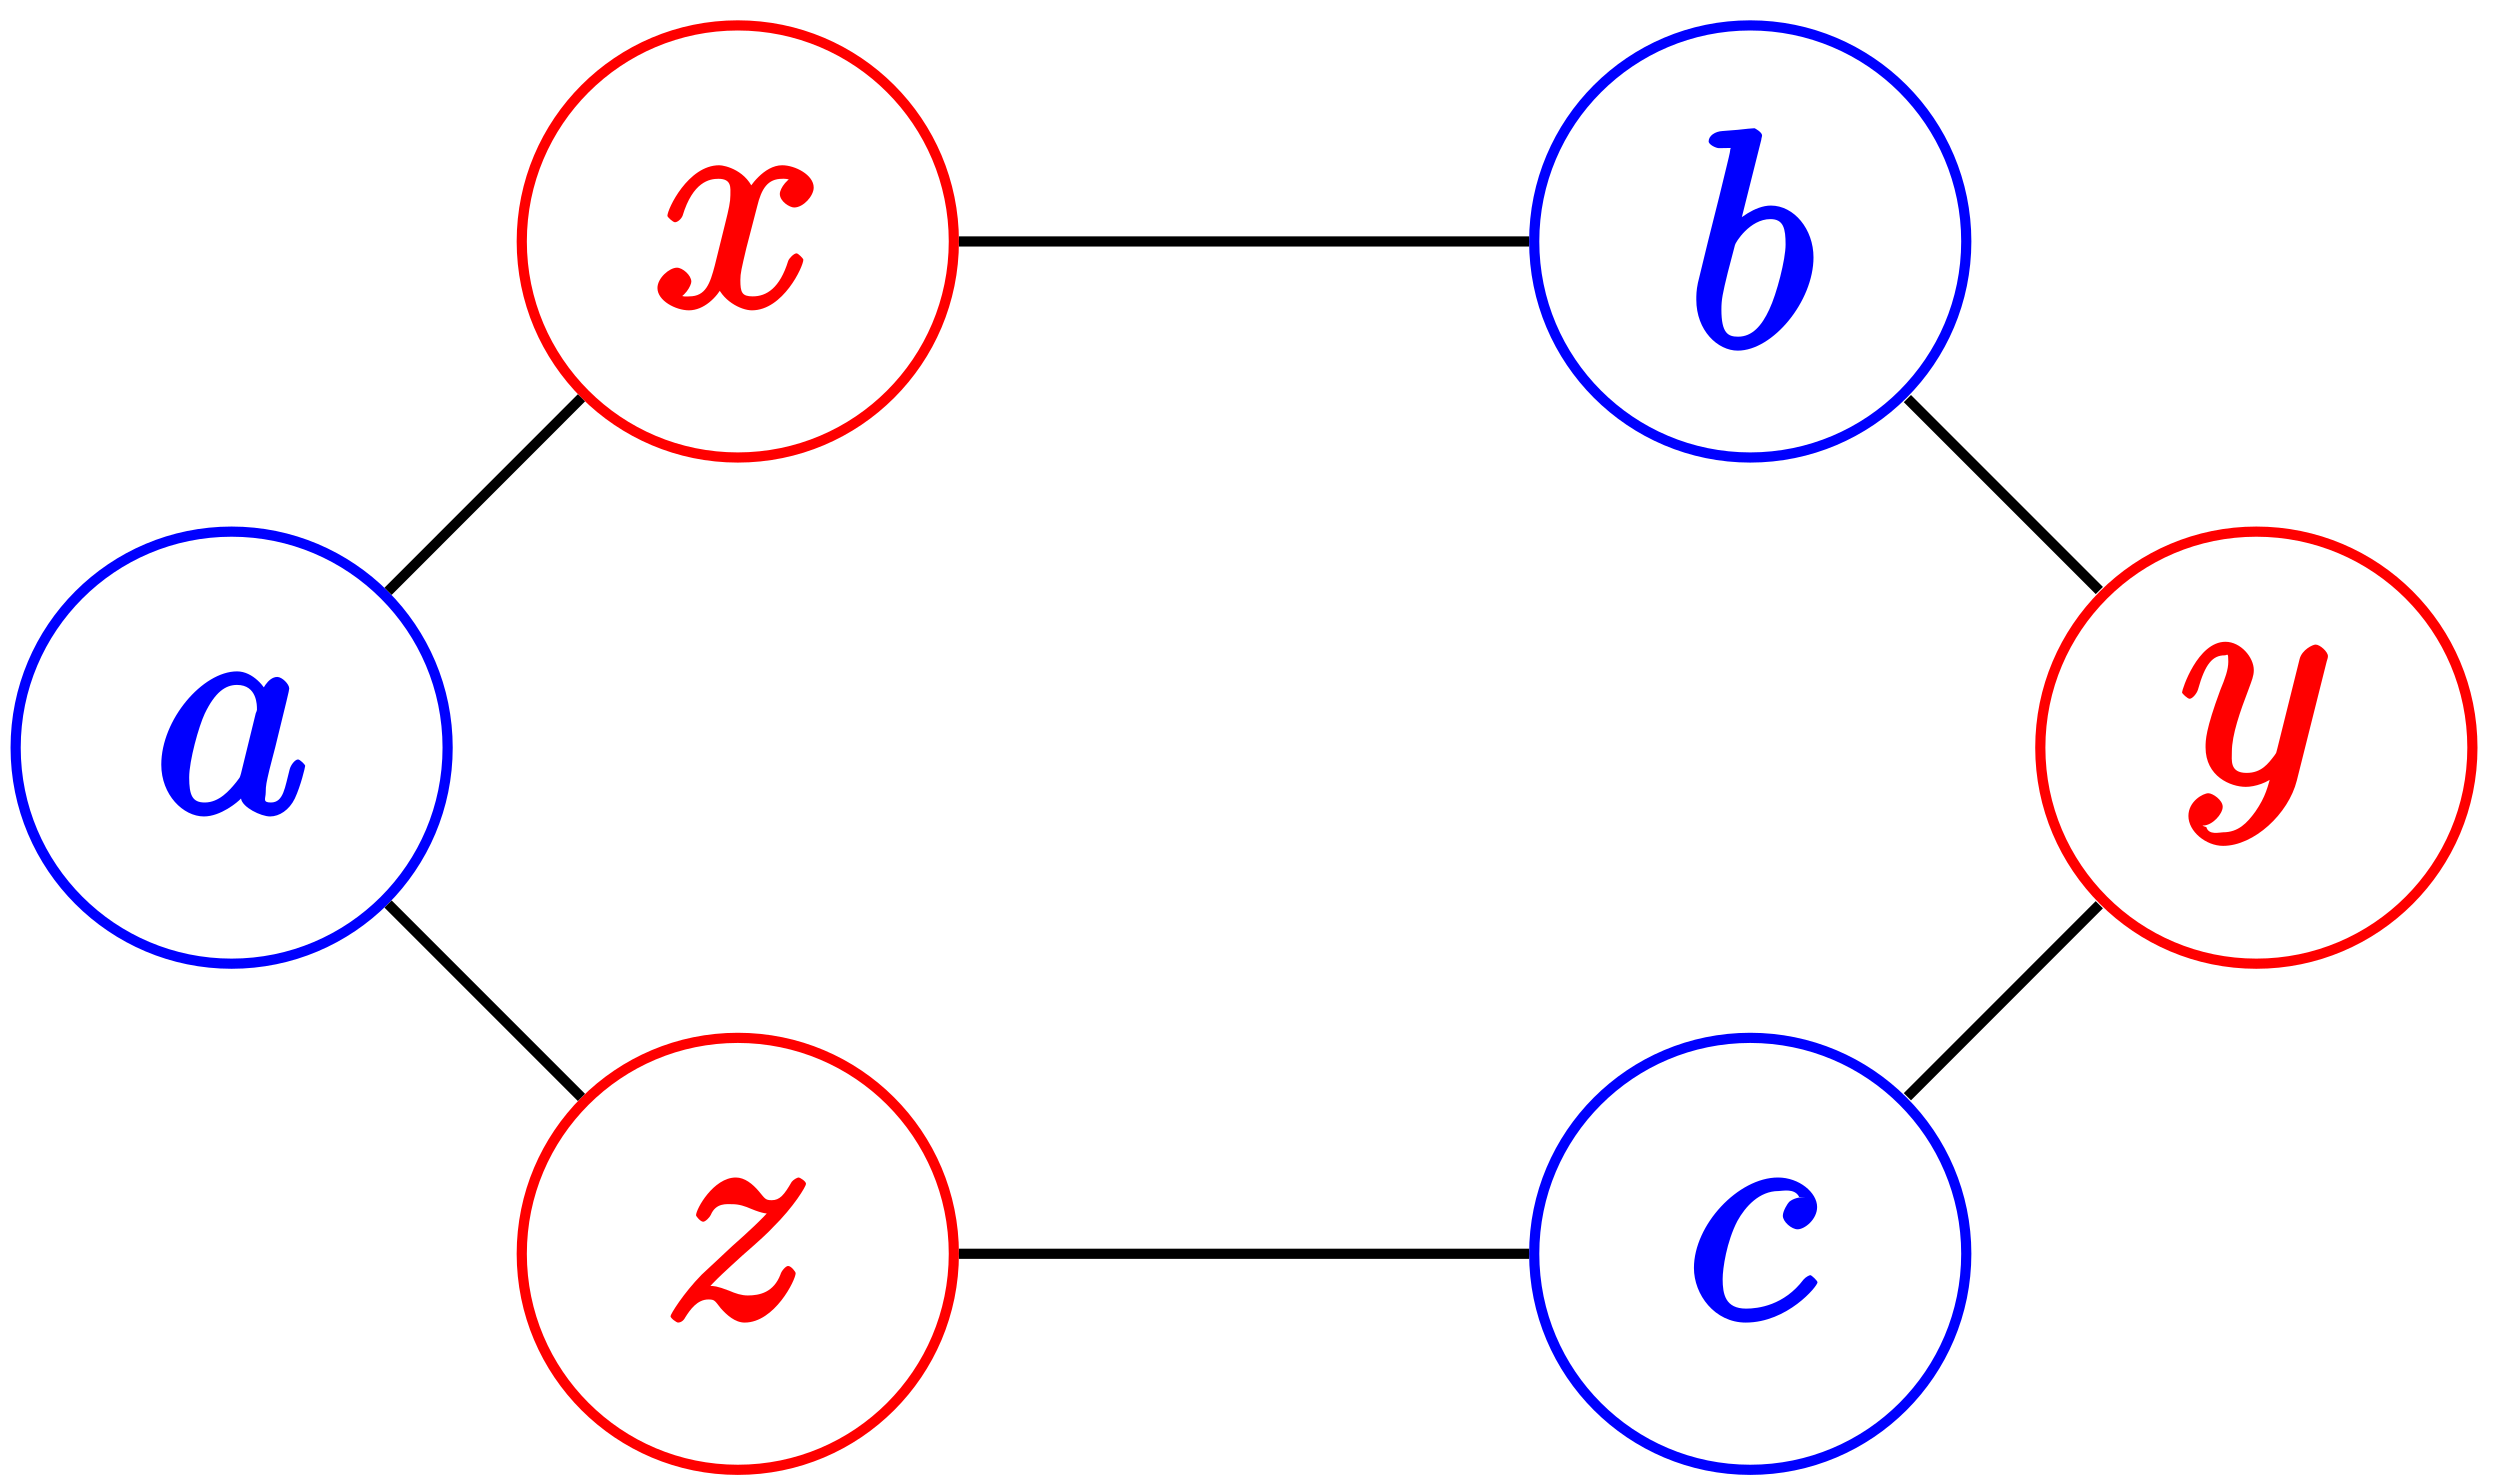
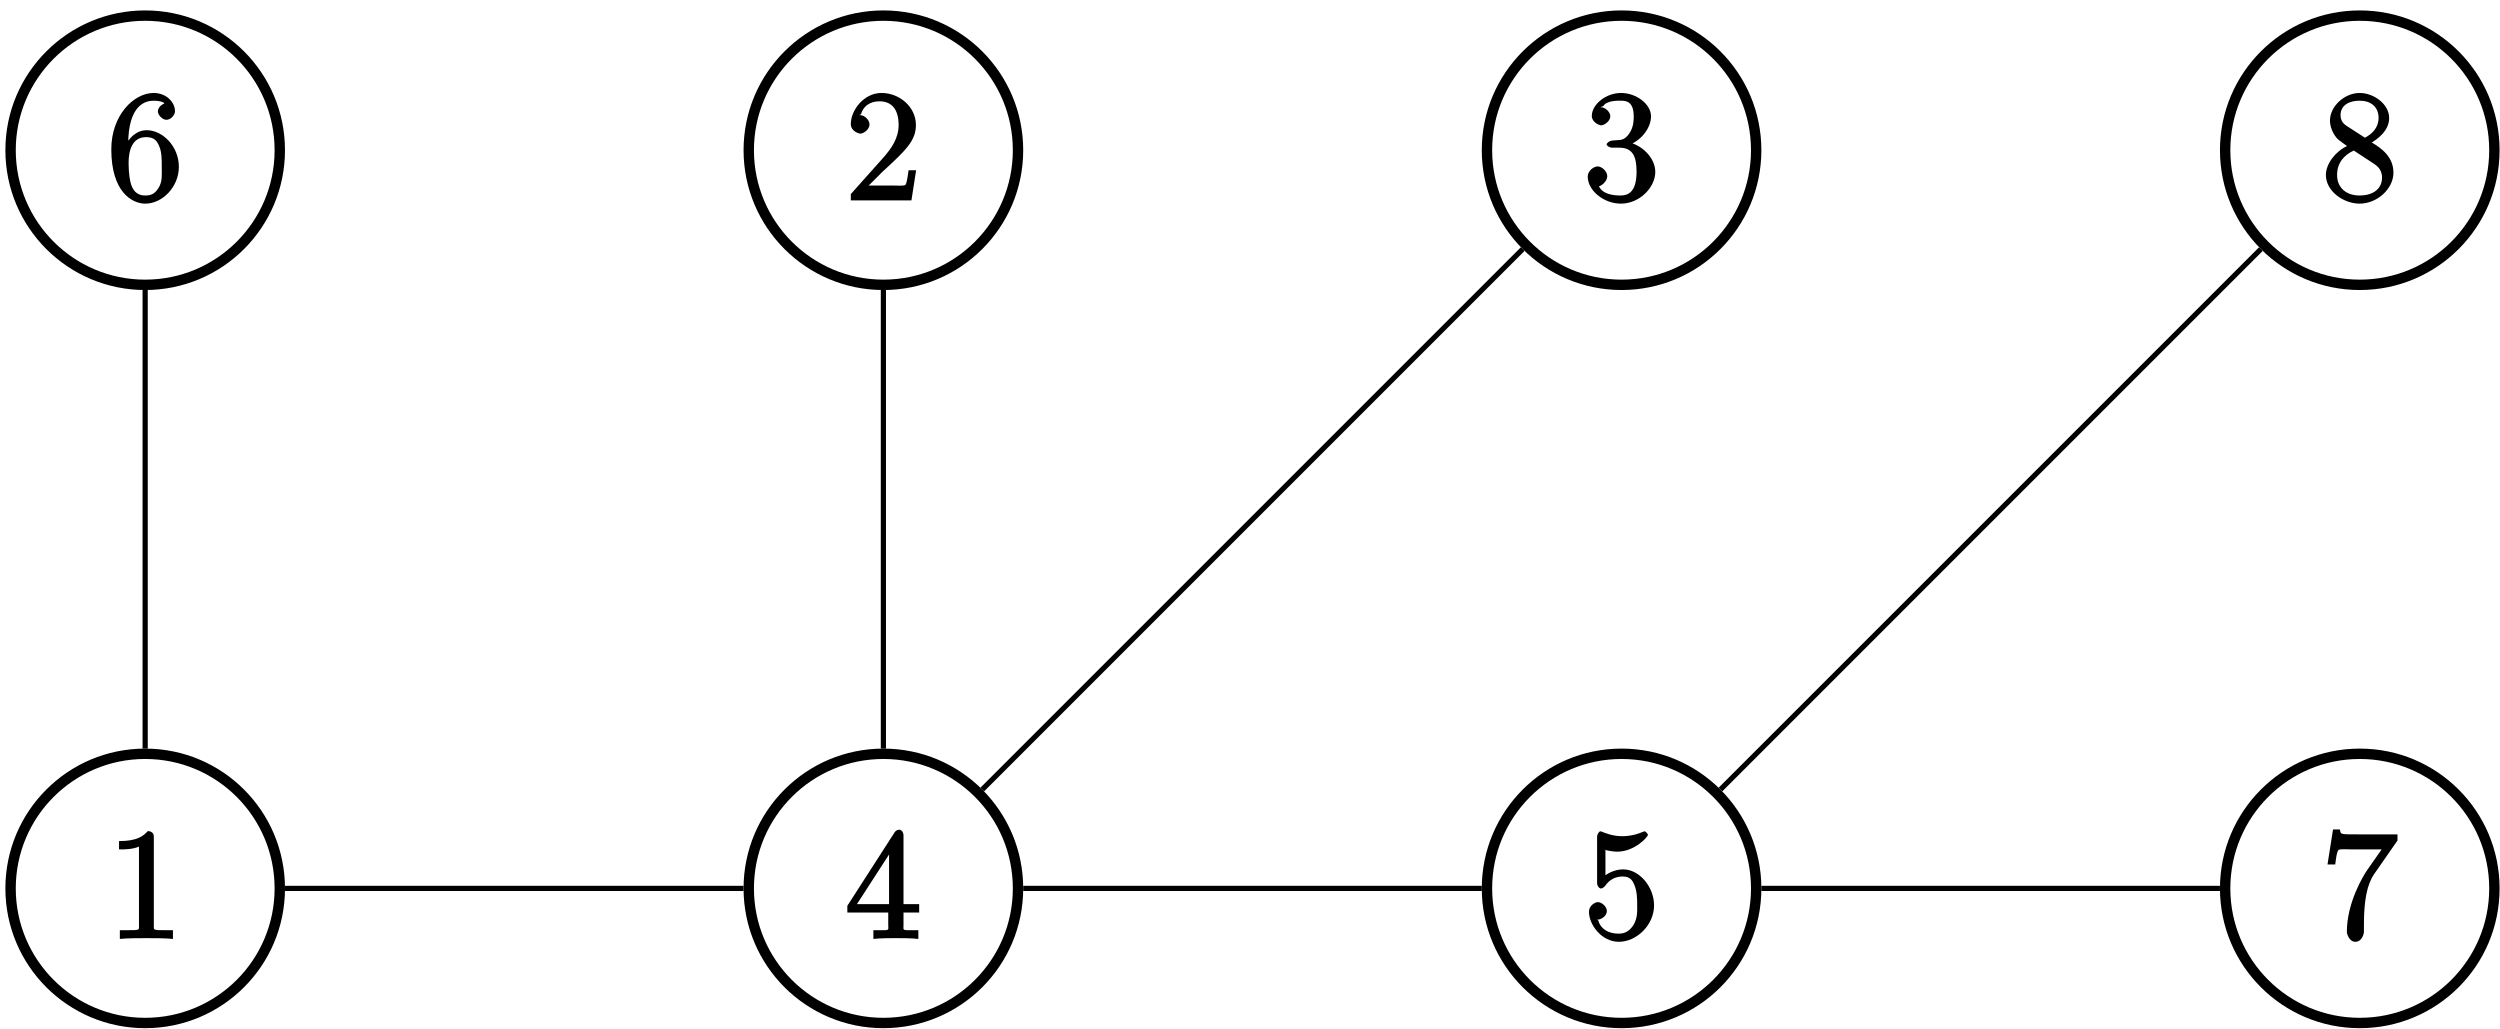
- <svg xmlns="http://www.w3.org/2000/svg" xmlns:xlink="http://www.w3.org/1999/xlink" width="98pt" height="58pt" viewBox="0 0 98 58" version="1.1">
+ <svg xmlns="http://www.w3.org/2000/svg" xmlns:xlink="http://www.w3.org/1999/xlink" width="192pt" height="79pt" viewBox="0 0 192 79" version="1.1">
  <defs>
    <g>
      <symbol overflow="visible" id="glyph0-0">
        <path style="stroke:none;" d="" />
      </symbol>
      <symbol overflow="visible" id="glyph0-1">
-         <path style="stroke:none;" d="M 3.438 -1.562 C 3.375 -1.359 3.422 -1.453 3.25 -1.219 C 2.984 -0.891 2.578 -0.422 2.016 -0.422 C 1.531 -0.422 1.406 -0.703 1.406 -1.406 C 1.406 -2.062 1.781 -3.406 2.016 -3.906 C 2.422 -4.75 2.828 -5.031 3.281 -5.031 C 4.078 -5.031 4.062 -4.203 4.062 -4.094 C 4.062 -4.094 4.078 -4.047 4.016 -3.922 Z M 4.516 -4.625 C 4.391 -4.938 3.906 -5.562 3.281 -5.562 C 1.938 -5.562 0.312 -3.672 0.312 -1.906 C 0.312 -0.719 1.172 0.125 1.984 0.125 C 2.641 0.125 3.312 -0.438 3.438 -0.578 C 3.484 -0.234 4.219 0.125 4.578 0.125 C 4.938 0.125 5.328 -0.125 5.547 -0.578 C 5.781 -1.078 5.953 -1.812 5.953 -1.859 C 5.953 -1.906 5.75 -2.109 5.672 -2.109 C 5.562 -2.109 5.391 -1.906 5.344 -1.719 C 5.156 -1.016 5.109 -0.422 4.609 -0.422 C 4.266 -0.422 4.406 -0.578 4.406 -0.812 C 4.406 -1.094 4.438 -1.219 4.547 -1.688 C 4.625 -1.984 4.688 -2.25 4.781 -2.594 C 5.219 -4.391 5.328 -4.812 5.328 -4.891 C 5.328 -5.062 5.047 -5.344 4.859 -5.344 C 4.484 -5.344 4.219 -4.766 4.203 -4.625 Z M 4.516 -4.625 " />
+         <path style="stroke:none;" d="M 3.594 -7.812 C 3.594 -8.078 3.438 -8.25 3.125 -8.25 C 2.797 -7.875 2.312 -7.484 0.922 -7.484 L 0.922 -6.844 C 1.359 -6.844 1.953 -6.844 2.453 -7.062 L 2.453 -1.062 C 2.453 -0.641 2.578 -0.641 1.531 -0.641 L 0.984 -0.641 L 0.984 0.031 C 1.484 -0.031 2.641 -0.031 3.031 -0.031 C 3.438 -0.031 4.578 -0.031 5.062 0.031 L 5.062 -0.641 L 4.531 -0.641 C 3.484 -0.641 3.594 -0.641 3.594 -1.062 Z M 3.594 -7.812 " />
      </symbol>
      <symbol overflow="visible" id="glyph0-2">
-         <path style="stroke:none;" d="M 5.672 -5.172 C 5.281 -5.109 4.969 -4.656 4.969 -4.438 C 4.969 -4.141 5.359 -3.906 5.531 -3.906 C 5.891 -3.906 6.297 -4.359 6.297 -4.688 C 6.297 -5.188 5.562 -5.562 5.062 -5.562 C 4.344 -5.562 3.766 -4.703 3.656 -4.469 L 3.984 -4.469 C 3.703 -5.359 2.812 -5.562 2.594 -5.562 C 1.375 -5.562 0.562 -3.844 0.562 -3.578 C 0.562 -3.531 0.781 -3.328 0.859 -3.328 C 0.953 -3.328 1.094 -3.438 1.156 -3.578 C 1.562 -4.922 2.219 -5.031 2.562 -5.031 C 3.094 -5.031 3.031 -4.672 3.031 -4.391 C 3.031 -4.125 2.969 -3.844 2.828 -3.281 L 2.422 -1.641 C 2.234 -0.922 2.062 -0.422 1.422 -0.422 C 1.359 -0.422 1.172 -0.375 0.922 -0.531 L 0.812 -0.281 C 1.25 -0.359 1.5 -0.859 1.5 -1 C 1.5 -1.25 1.156 -1.547 0.938 -1.547 C 0.641 -1.547 0.172 -1.141 0.172 -0.75 C 0.172 -0.25 0.891 0.125 1.406 0.125 C 1.984 0.125 2.5 -0.375 2.75 -0.859 L 2.469 -0.969 C 2.672 -0.266 3.438 0.125 3.875 0.125 C 5.094 0.125 5.891 -1.594 5.891 -1.859 C 5.891 -1.906 5.688 -2.109 5.625 -2.109 C 5.516 -2.109 5.328 -1.906 5.297 -1.812 C 4.969 -0.75 4.453 -0.422 3.906 -0.422 C 3.484 -0.422 3.422 -0.578 3.422 -1.062 C 3.422 -1.328 3.469 -1.516 3.656 -2.312 L 4.078 -3.938 C 4.25 -4.656 4.5 -5.031 5.062 -5.031 C 5.078 -5.031 5.297 -5.062 5.547 -4.906 Z M 5.672 -5.172 " />
+         <path style="stroke:none;" d="M 1.625 -4.297 C 1.625 -7.328 2.938 -7.656 3.578 -7.656 C 4.016 -7.656 4.328 -7.562 4.391 -7.469 C 4.531 -7.469 3.906 -7.312 3.906 -6.828 C 3.906 -6.562 4.25 -6.188 4.562 -6.188 C 4.859 -6.188 5.219 -6.516 5.219 -6.859 C 5.219 -7.484 4.609 -8.25 3.578 -8.25 C 2.062 -8.25 0.328 -6.547 0.328 -3.922 C 0.328 -0.641 1.922 0.25 2.938 0.25 C 4.25 0.25 5.516 -1.031 5.516 -2.578 C 5.516 -4.172 4.25 -5.391 3.047 -5.391 C 1.984 -5.391 1.422 -4.312 1.297 -3.984 L 1.625 -3.984 Z M 2.938 -0.375 C 2.188 -0.375 1.984 -0.891 1.875 -1.141 C 1.766 -1.453 1.656 -2.031 1.656 -2.875 C 1.656 -3.812 1.922 -4.859 3 -4.859 C 3.656 -4.859 3.844 -4.547 4.016 -4.141 C 4.203 -3.703 4.203 -3.109 4.203 -2.594 C 4.203 -1.984 4.25 -1.547 4.031 -1.094 C 3.734 -0.531 3.422 -0.375 2.938 -0.375 Z M 2.938 -0.375 " />
      </symbol>
      <symbol overflow="visible" id="glyph0-3">
-         <path style="stroke:none;" d="M 2.922 -8.141 C 2.922 -8.188 2.953 -8.266 2.953 -8.312 C 2.953 -8.438 2.672 -8.594 2.656 -8.594 C 2.641 -8.594 2.219 -8.562 2 -8.531 C 1.797 -8.516 1.609 -8.5 1.406 -8.484 C 1.109 -8.469 0.859 -8.297 0.859 -8.078 C 0.859 -7.953 1.141 -7.812 1.266 -7.812 C 1.875 -7.812 1.703 -7.859 1.703 -7.734 C 1.703 -7.656 1.609 -7.297 1.562 -7.094 L 1.281 -5.938 C 1.156 -5.469 0.484 -2.75 0.438 -2.531 C 0.375 -2.234 0.375 -2.031 0.375 -1.875 C 0.375 -0.656 1.219 0.125 2 0.125 C 3.375 0.125 4.969 -1.812 4.969 -3.531 C 4.969 -4.641 4.203 -5.562 3.297 -5.562 C 2.672 -5.562 2 -5.016 1.766 -4.766 L 2.047 -4.656 Z M 2.016 -0.422 C 1.625 -0.422 1.359 -0.547 1.359 -1.484 C 1.359 -1.875 1.406 -2.109 1.609 -2.938 C 1.656 -3.094 1.844 -3.859 1.891 -4.016 C 1.906 -4.109 2.469 -5.031 3.281 -5.031 C 3.797 -5.031 3.875 -4.656 3.875 -4.031 C 3.875 -3.453 3.531 -2.109 3.234 -1.484 C 2.938 -0.844 2.562 -0.422 2.016 -0.422 Z M 2.016 -0.422 " />
+         <path style="stroke:none;" d="M 4.469 -7.922 C 4.469 -8.156 4.312 -8.359 4.141 -8.359 C 4.047 -8.359 3.891 -8.312 3.797 -8.172 L 0.156 -2.516 L 0.156 -2 L 3.297 -2 L 3.297 -1.047 C 3.297 -0.609 3.438 -0.641 2.562 -0.641 L 2.156 -0.641 L 2.156 0.031 C 2.609 -0.031 3.547 -0.031 3.891 -0.031 C 4.219 -0.031 5.172 -0.031 5.609 0.031 L 5.609 -0.641 L 5.219 -0.641 C 4.344 -0.641 4.469 -0.609 4.469 -1.047 L 4.469 -2 L 5.672 -2 L 5.672 -2.641 L 4.469 -2.641 Z M 3.359 -7 L 3.359 -2.641 L 0.891 -2.641 L 3.641 -6.891 Z M 3.359 -7 " />
      </symbol>
      <symbol overflow="visible" id="glyph0-4">
-         <path style="stroke:none;" d="M 3.031 1.094 C 2.703 1.547 2.359 1.906 1.766 1.906 C 1.625 1.906 1.203 2.031 1.109 1.703 C 0.906 1.641 0.969 1.641 0.984 1.641 C 1.344 1.641 1.75 1.188 1.75 0.906 C 1.75 0.641 1.359 0.375 1.188 0.375 C 0.984 0.375 0.406 0.688 0.406 1.266 C 0.406 1.875 1.094 2.438 1.766 2.438 C 2.969 2.438 4.328 1.188 4.656 -0.125 L 5.828 -4.797 C 5.844 -4.859 5.875 -4.922 5.875 -5 C 5.875 -5.172 5.562 -5.453 5.391 -5.453 C 5.281 -5.453 4.859 -5.25 4.766 -4.891 L 3.891 -1.375 C 3.828 -1.156 3.875 -1.25 3.781 -1.109 C 3.531 -0.781 3.266 -0.422 2.688 -0.422 C 2.016 -0.422 2.109 -0.922 2.109 -1.25 C 2.109 -1.922 2.438 -2.844 2.766 -3.703 C 2.891 -4.047 2.969 -4.219 2.969 -4.453 C 2.969 -4.953 2.453 -5.562 1.859 -5.562 C 0.766 -5.562 0.156 -3.688 0.156 -3.578 C 0.156 -3.531 0.375 -3.328 0.453 -3.328 C 0.562 -3.328 0.734 -3.531 0.781 -3.688 C 1.062 -4.703 1.359 -5.031 1.828 -5.031 C 1.938 -5.031 1.969 -5.172 1.969 -4.781 C 1.969 -4.469 1.844 -4.125 1.656 -3.672 C 1.078 -2.109 1.078 -1.703 1.078 -1.422 C 1.078 -0.281 2.062 0.125 2.656 0.125 C 3 0.125 3.531 -0.031 3.844 -0.344 L 3.688 -0.516 C 3.516 0.141 3.438 0.5 3.031 1.094 Z M 3.031 1.094 " />
+         <path style="stroke:none;" d="M 5.266 -2.312 L 4.859 -2.312 C 4.797 -1.953 4.75 -1.406 4.625 -1.203 C 4.547 -1.094 3.984 -1.141 3.625 -1.141 L 1.406 -1.141 L 1.516 -0.891 C 1.844 -1.156 2.562 -1.922 2.875 -2.219 C 4.703 -3.891 5.422 -4.609 5.422 -5.797 C 5.422 -7.172 4.172 -8.25 2.781 -8.25 C 1.406 -8.25 0.422 -6.906 0.422 -5.875 C 0.422 -5.266 1.109 -5.125 1.141 -5.125 C 1.406 -5.125 1.859 -5.453 1.859 -5.828 C 1.859 -6.172 1.484 -6.547 1.141 -6.547 C 1.047 -6.547 1.016 -6.547 1.203 -6.609 C 1.359 -7.203 1.859 -7.609 2.625 -7.609 C 3.641 -7.609 4.094 -6.891 4.094 -5.797 C 4.094 -4.781 3.562 -4 2.875 -3.234 L 0.422 -0.484 L 0.422 0 L 5.078 0 L 5.438 -2.312 Z M 5.266 -2.312 " />
      </symbol>
      <symbol overflow="visible" id="glyph0-5">
-         <path style="stroke:none;" d="M 4.672 -4.797 C 4.453 -4.797 4.219 -4.75 4.047 -4.609 C 3.984 -4.547 3.797 -4.25 3.797 -4.062 C 3.797 -3.828 4.141 -3.531 4.375 -3.531 C 4.656 -3.531 5.141 -3.922 5.141 -4.406 C 5.141 -4.969 4.438 -5.562 3.609 -5.562 C 2.047 -5.562 0.312 -3.703 0.312 -2.016 C 0.312 -0.969 1.125 0.125 2.344 0.125 C 3.969 0.125 5.156 -1.297 5.156 -1.453 C 5.156 -1.516 4.922 -1.734 4.875 -1.734 C 4.844 -1.734 4.703 -1.672 4.609 -1.562 C 3.844 -0.547 2.828 -0.422 2.359 -0.422 C 1.547 -0.422 1.438 -0.984 1.438 -1.578 C 1.438 -2 1.594 -3.047 2.016 -3.859 C 2.328 -4.422 2.875 -5.031 3.625 -5.031 C 3.781 -5.031 4.266 -5.156 4.438 -4.797 Z M 4.672 -4.797 " />
+         <path style="stroke:none;" d="M 1.531 -6.844 C 2.047 -6.688 2.469 -6.672 2.594 -6.672 C 3.938 -6.672 4.953 -7.812 4.953 -7.969 C 4.953 -8.016 4.781 -8.234 4.703 -8.234 C 4.688 -8.234 4.656 -8.234 4.547 -8.188 C 3.891 -7.906 3.312 -7.859 3 -7.859 C 2.219 -7.859 1.656 -8.109 1.422 -8.203 C 1.344 -8.234 1.312 -8.234 1.297 -8.234 C 1.203 -8.234 1.047 -8.016 1.047 -7.812 L 1.047 -4.266 C 1.047 -4.047 1.203 -3.844 1.344 -3.844 C 1.406 -3.844 1.531 -3.891 1.656 -4.031 C 1.984 -4.516 2.438 -4.766 3.031 -4.766 C 3.672 -4.766 3.812 -4.328 3.906 -4.125 C 4.109 -3.656 4.125 -3.078 4.125 -2.625 C 4.125 -2.156 4.172 -1.594 3.844 -1.047 C 3.578 -0.625 3.234 -0.375 2.703 -0.375 C 1.906 -0.375 1.297 -0.75 1.141 -1.391 C 0.984 -1.453 1.047 -1.453 1.109 -1.453 C 1.312 -1.453 1.797 -1.703 1.797 -2.109 C 1.797 -2.453 1.406 -2.797 1.109 -2.797 C 0.891 -2.797 0.422 -2.531 0.422 -2.062 C 0.422 -1.047 1.406 0.25 2.719 0.25 C 4.078 0.25 5.422 -1.031 5.422 -2.547 C 5.422 -3.969 4.297 -5.312 3.047 -5.312 C 2.359 -5.312 1.719 -4.953 1.406 -4.625 L 1.688 -4.516 L 1.688 -6.797 Z M 1.531 -6.844 " />
      </symbol>
      <symbol overflow="visible" id="glyph0-6">
-         <path style="stroke:none;" d="M 1.625 -1 C 2.141 -1.594 2.562 -1.953 3.156 -2.5 C 3.875 -3.125 4.188 -3.422 4.344 -3.594 C 5.188 -4.422 5.656 -5.219 5.656 -5.312 C 5.656 -5.422 5.406 -5.562 5.375 -5.562 C 5.297 -5.562 5.156 -5.469 5.094 -5.391 C 4.797 -4.875 4.625 -4.672 4.312 -4.672 C 4.062 -4.672 4.047 -4.734 3.812 -5.016 C 3.562 -5.312 3.25 -5.562 2.906 -5.562 C 2.031 -5.562 1.344 -4.328 1.344 -4.078 C 1.344 -4.047 1.516 -3.828 1.625 -3.828 C 1.719 -3.828 1.891 -4.016 1.922 -4.094 C 2.125 -4.578 2.547 -4.516 2.766 -4.516 C 3.031 -4.516 3.266 -4.438 3.516 -4.328 C 3.969 -4.141 4.156 -4.141 4.281 -4.141 C 4.359 -4.141 4.406 -4.141 4.469 -4.141 L 4.344 -4.406 C 3.953 -3.938 3.312 -3.359 2.766 -2.875 L 1.562 -1.75 C 0.844 -1.016 0.344 -0.203 0.344 -0.125 C 0.344 -0.047 0.578 0.125 0.641 0.125 C 0.719 0.125 0.844 0.078 0.922 -0.078 C 1.109 -0.375 1.391 -0.781 1.828 -0.781 C 2.078 -0.781 2.078 -0.734 2.312 -0.438 C 2.547 -0.172 2.875 0.125 3.25 0.125 C 4.422 0.125 5.25 -1.547 5.25 -1.812 C 5.25 -1.859 5.078 -2.094 4.953 -2.094 C 4.859 -2.094 4.688 -1.891 4.656 -1.766 C 4.391 -1.062 3.844 -0.938 3.375 -0.938 C 3.125 -0.938 2.891 -1.016 2.641 -1.125 C 2.156 -1.312 2.031 -1.312 1.875 -1.312 C 1.75 -1.312 1.625 -1.312 1.516 -1.266 Z M 1.625 -1 " />
+         <path style="stroke:none;" d="M 2.203 -4.594 C 2 -4.578 1.781 -4.406 1.781 -4.297 C 1.781 -4.188 2.016 -4.047 2.219 -4.047 L 2.766 -4.047 C 3.797 -4.047 4.078 -3.344 4.078 -2.203 C 4.078 -0.641 3.438 -0.375 2.844 -0.375 C 2.266 -0.375 1.453 -0.484 1.188 -1.094 C 1.328 -1.078 1.828 -1.438 1.828 -1.859 C 1.828 -2.219 1.422 -2.609 1.094 -2.609 C 0.797 -2.609 0.328 -2.281 0.328 -1.828 C 0.328 -0.766 1.547 0.25 2.875 0.25 C 4.297 0.25 5.516 -0.984 5.516 -2.188 C 5.516 -3.281 4.469 -4.297 3.328 -4.5 L 3.328 -4.203 C 4.359 -4.5 5.188 -5.516 5.188 -6.453 C 5.188 -7.406 4.047 -8.25 2.891 -8.25 C 1.703 -8.25 0.641 -7.359 0.641 -6.484 C 0.641 -6.016 1.188 -5.766 1.359 -5.766 C 1.609 -5.766 2.062 -6.094 2.062 -6.453 C 2.062 -6.844 1.609 -7.156 1.344 -7.156 C 1.281 -7.156 1.25 -7.156 1.531 -7.25 C 1.781 -7.703 2.797 -7.656 2.859 -7.656 C 3.25 -7.656 3.859 -7.625 3.859 -6.453 C 3.859 -6.234 3.875 -5.672 3.531 -5.156 C 3.172 -4.625 2.875 -4.641 2.562 -4.625 Z M 2.203 -4.594 " />
+       </symbol>
+       <symbol overflow="visible" id="glyph0-7">
+         <path style="stroke:none;" d="M 5.828 -7.562 L 5.828 -8 L 2.797 -8 C 1.344 -8 1.484 -8 1.406 -8.375 L 0.875 -8.375 L 0.453 -5.688 L 1.047 -5.688 C 1.094 -6.047 1.156 -6.688 1.312 -6.812 C 1.406 -6.891 2.203 -6.844 2.359 -6.844 L 4.609 -6.844 L 3.516 -5.281 C 3.188 -4.812 1.938 -2.75 1.938 -0.5 C 1.938 -0.375 2.109 0.25 2.594 0.25 C 3.094 0.25 3.25 -0.359 3.25 -0.516 L 3.25 -1.109 C 3.25 -2.891 3.484 -4.172 4.047 -4.969 L 5.828 -7.531 Z M 5.828 -7.562 " />
+       </symbol>
+       <symbol overflow="visible" id="glyph0-8">
+         <path style="stroke:none;" d="M 3.672 -4.344 C 4.266 -4.672 5.188 -5.328 5.188 -6.328 C 5.188 -7.375 4.031 -8.25 2.922 -8.25 C 1.75 -8.25 0.641 -7.219 0.641 -6.125 C 0.641 -5.719 0.812 -5.219 1.141 -4.812 C 1.281 -4.656 1.297 -4.641 1.953 -4.172 C 1.094 -3.781 0.328 -2.828 0.328 -1.953 C 0.328 -0.688 1.703 0.25 2.922 0.25 C 4.25 0.25 5.516 -0.875 5.516 -2.125 C 5.516 -3.344 4.609 -4 3.844 -4.453 Z M 2.047 -5.641 C 1.891 -5.75 1.453 -5.953 1.453 -6.531 C 1.453 -7.312 2.109 -7.656 2.922 -7.656 C 3.781 -7.656 4.375 -7.188 4.375 -6.328 C 4.375 -5.594 3.891 -5.109 3.328 -4.812 Z M 2.375 -3.891 L 3.828 -2.938 C 4.141 -2.734 4.641 -2.469 4.641 -1.75 C 4.641 -0.844 3.891 -0.375 2.922 -0.375 C 1.906 -0.375 1.188 -0.953 1.188 -1.953 C 1.188 -2.875 1.719 -3.484 2.469 -3.828 Z M 2.375 -3.891 " />
      </symbol>
    </g>
  </defs>
  <g id="surface1">
-     <path style="fill:none;stroke-width:0.399;stroke-linecap:butt;stroke-linejoin:miter;stroke:rgb(0%,0%,100%);stroke-opacity:1;stroke-miterlimit:10;" d="M 8.467 19.841 C 8.467 24.521 4.678 28.31 -0.002 28.31 C -4.678 28.31 -8.467 24.521 -8.467 19.841 C -8.467 15.166 -4.678 11.373 -0.002 11.373 C 4.678 11.373 8.467 15.166 8.467 19.841 Z M 8.467 19.841 " transform="matrix(1,0,0,-1,9.08,49.15)" />
-     <g style="fill:rgb(0%,0%,100%);fill-opacity:1;">
-       <use xlink:href="#glyph0-1" x="6.01" y="31.88" />
+     <path style="fill:none;stroke-width:0.797;stroke-linecap:butt;stroke-linejoin:miter;stroke:rgb(0%,0%,0%);stroke-opacity:1;stroke-miterlimit:10;" d="M 10.338 -0 C 10.338 5.71 5.709 10.339 -0.002 10.339 C -5.709 10.339 -10.338 5.71 -10.338 -0 C -10.338 -5.711 -5.709 -10.336 -0.002 -10.336 C 5.709 -10.336 10.338 -5.711 10.338 -0 Z M 10.338 -0 " transform="matrix(1,0,0,-1,11.15,68.23)" />
+     <g style="fill:rgb(0%,0%,0%);fill-opacity:1;">
+       <use xlink:href="#glyph0-1" x="8.22" y="72.08" />
    </g>
-     <path style="fill:none;stroke-width:0.399;stroke-linecap:butt;stroke-linejoin:miter;stroke:rgb(100%,0%,0%);stroke-opacity:1;stroke-miterlimit:10;" d="M 28.311 39.685 C 28.311 44.361 24.522 48.154 19.842 48.154 C 15.166 48.154 11.373 44.361 11.373 39.685 C 11.373 35.009 15.166 31.216 19.842 31.216 C 24.522 31.216 28.311 35.009 28.311 39.685 Z M 28.311 39.685 " transform="matrix(1,0,0,-1,9.08,49.15)" />
-     <g style="fill:rgb(100%,0%,0%);fill-opacity:1;">
-       <use xlink:href="#glyph0-2" x="25.6" y="12.04" />
+     <path style="fill:none;stroke-width:0.797;stroke-linecap:butt;stroke-linejoin:miter;stroke:rgb(0%,0%,0%);stroke-opacity:1;stroke-miterlimit:10;" d="M 10.338 56.695 C 10.338 62.402 5.709 67.031 -0.002 67.031 C -5.709 67.031 -10.338 62.402 -10.338 56.695 C -10.338 50.984 -5.709 46.355 -0.002 46.355 C 5.709 46.355 10.338 50.984 10.338 56.695 Z M 10.338 56.695 " transform="matrix(1,0,0,-1,11.15,68.23)" />
+     <g style="fill:rgb(0%,0%,0%);fill-opacity:1;">
+       <use xlink:href="#glyph0-2" x="8.22" y="15.39" />
    </g>
-     <path style="fill:none;stroke-width:0.399;stroke-linecap:butt;stroke-linejoin:miter;stroke:rgb(0%,0%,100%);stroke-opacity:1;stroke-miterlimit:10;" d="M 67.998 39.685 C 67.998 44.361 64.205 48.154 59.529 48.154 C 54.85 48.154 51.061 44.361 51.061 39.685 C 51.061 35.009 54.85 31.216 59.529 31.216 C 64.205 31.216 67.998 35.009 67.998 39.685 Z M 67.998 39.685 " transform="matrix(1,0,0,-1,9.08,49.15)" />
-     <g style="fill:rgb(0%,0%,100%);fill-opacity:1;">
-       <use xlink:href="#glyph0-3" x="66.12" y="13.62" />
+     <path style="fill:none;stroke-width:0.797;stroke-linecap:butt;stroke-linejoin:miter;stroke:rgb(0%,0%,0%);stroke-opacity:1;stroke-miterlimit:10;" d="M 67.034 -0 C 67.034 5.71 62.405 10.339 56.694 10.339 C 50.983 10.339 46.354 5.71 46.354 -0 C 46.354 -5.711 50.983 -10.336 56.694 -10.336 C 62.405 -10.336 67.034 -5.711 67.034 -0 Z M 67.034 -0 " transform="matrix(1,0,0,-1,11.15,68.23)" />
+     <g style="fill:rgb(0%,0%,0%);fill-opacity:1;">
+       <use xlink:href="#glyph0-3" x="64.92" y="72.08" />
    </g>
-     <path style="fill:none;stroke-width:0.399;stroke-linecap:butt;stroke-linejoin:miter;stroke:rgb(100%,0%,0%);stroke-opacity:1;stroke-miterlimit:10;" d="M 87.838 19.841 C 87.838 24.521 84.049 28.31 79.369 28.31 C 74.693 28.31 70.9 24.521 70.9 19.841 C 70.9 15.166 74.693 11.373 79.369 11.373 C 84.049 11.373 87.838 15.166 87.838 19.841 Z M 87.838 19.841 " transform="matrix(1,0,0,-1,9.08,49.15)" />
-     <g style="fill:rgb(100%,0%,0%);fill-opacity:1;">
-       <use xlink:href="#glyph0-4" x="85.38" y="30.72" />
+     <path style="fill:none;stroke-width:0.797;stroke-linecap:butt;stroke-linejoin:miter;stroke:rgb(0%,0%,0%);stroke-opacity:1;stroke-miterlimit:10;" d="M 67.034 56.695 C 67.034 62.402 62.405 67.031 56.694 67.031 C 50.983 67.031 46.354 62.402 46.354 56.695 C 46.354 50.984 50.983 46.355 56.694 46.355 C 62.405 46.355 67.034 50.984 67.034 56.695 Z M 67.034 56.695 " transform="matrix(1,0,0,-1,11.15,68.23)" />
+     <g style="fill:rgb(0%,0%,0%);fill-opacity:1;">
+       <use xlink:href="#glyph0-4" x="64.92" y="15.39" />
    </g>
-     <path style="fill:none;stroke-width:0.399;stroke-linecap:butt;stroke-linejoin:miter;stroke:rgb(0%,0%,100%);stroke-opacity:1;stroke-miterlimit:10;" d="M 67.998 0.002 C 67.998 4.677 64.205 8.466 59.529 8.466 C 54.85 8.466 51.061 4.677 51.061 0.002 C 51.061 -4.678 54.85 -8.467 59.529 -8.467 C 64.205 -8.467 67.998 -4.678 67.998 0.002 Z M 67.998 0.002 " transform="matrix(1,0,0,-1,9.08,49.15)" />
-     <g style="fill:rgb(0%,0%,100%);fill-opacity:1;">
-       <use xlink:href="#glyph0-5" x="66.09" y="51.72" />
+     <path style="fill:none;stroke-width:0.797;stroke-linecap:butt;stroke-linejoin:miter;stroke:rgb(0%,0%,0%);stroke-opacity:1;stroke-miterlimit:10;" d="M 123.725 -0 C 123.725 5.71 119.096 10.339 113.389 10.339 C 107.678 10.339 103.049 5.71 103.049 -0 C 103.049 -5.711 107.678 -10.336 113.389 -10.336 C 119.096 -10.336 123.725 -5.711 123.725 -0 Z M 123.725 -0 " transform="matrix(1,0,0,-1,11.15,68.23)" />
+     <g style="fill:rgb(0%,0%,0%);fill-opacity:1;">
+       <use xlink:href="#glyph0-5" x="121.61" y="72.08" />
    </g>
-     <path style="fill:none;stroke-width:0.399;stroke-linecap:butt;stroke-linejoin:miter;stroke:rgb(100%,0%,0%);stroke-opacity:1;stroke-miterlimit:10;" d="M 28.311 0.002 C 28.311 4.677 24.522 8.466 19.842 8.466 C 15.166 8.466 11.373 4.677 11.373 0.002 C 11.373 -4.678 15.166 -8.467 19.842 -8.467 C 24.522 -8.467 28.311 -4.678 28.311 0.002 Z M 28.311 0.002 " transform="matrix(1,0,0,-1,9.08,49.15)" />
-     <g style="fill:rgb(100%,0%,0%);fill-opacity:1;">
-       <use xlink:href="#glyph0-6" x="25.94" y="51.72" />
+     <path style="fill:none;stroke-width:0.797;stroke-linecap:butt;stroke-linejoin:miter;stroke:rgb(0%,0%,0%);stroke-opacity:1;stroke-miterlimit:10;" d="M 123.725 56.695 C 123.725 62.402 119.096 67.031 113.389 67.031 C 107.678 67.031 103.049 62.402 103.049 56.695 C 103.049 50.984 107.678 46.355 113.389 46.355 C 119.096 46.355 123.725 50.984 123.725 56.695 Z M 123.725 56.695 " transform="matrix(1,0,0,-1,11.15,68.23)" />
+     <g style="fill:rgb(0%,0%,0%);fill-opacity:1;">
+       <use xlink:href="#glyph0-6" x="121.61" y="15.39" />
    </g>
-     <path style="fill:none;stroke-width:0.399;stroke-linecap:butt;stroke-linejoin:miter;stroke:rgb(0%,0%,0%);stroke-opacity:1;stroke-miterlimit:10;" d="M 6.131 25.97 L 13.713 33.556 " transform="matrix(1,0,0,-1,9.08,49.15)" />
-     <path style="fill:none;stroke-width:0.399;stroke-linecap:butt;stroke-linejoin:miter;stroke:rgb(0%,0%,0%);stroke-opacity:1;stroke-miterlimit:10;" d="M 6.131 13.713 L 13.713 6.13 " transform="matrix(1,0,0,-1,9.08,49.15)" />
-     <path style="fill:none;stroke-width:0.399;stroke-linecap:butt;stroke-linejoin:miter;stroke:rgb(0%,0%,0%);stroke-opacity:1;stroke-miterlimit:10;" d="M 50.861 39.685 L 28.51 39.685 " transform="matrix(1,0,0,-1,9.08,49.15)" />
-     <path style="fill:none;stroke-width:0.399;stroke-linecap:butt;stroke-linejoin:miter;stroke:rgb(0%,0%,0%);stroke-opacity:1;stroke-miterlimit:10;" d="M 65.69 33.525 L 73.213 26.002 " transform="matrix(1,0,0,-1,9.08,49.15)" />
-     <path style="fill:none;stroke-width:0.399;stroke-linecap:butt;stroke-linejoin:miter;stroke:rgb(0%,0%,0%);stroke-opacity:1;stroke-miterlimit:10;" d="M 50.861 0.002 L 28.51 0.002 " transform="matrix(1,0,0,-1,9.08,49.15)" />
-     <path style="fill:none;stroke-width:0.399;stroke-linecap:butt;stroke-linejoin:miter;stroke:rgb(0%,0%,0%);stroke-opacity:1;stroke-miterlimit:10;" d="M 65.69 6.158 L 73.213 13.685 " transform="matrix(1,0,0,-1,9.08,49.15)" />
+     <path style="fill:none;stroke-width:0.797;stroke-linecap:butt;stroke-linejoin:miter;stroke:rgb(0%,0%,0%);stroke-opacity:1;stroke-miterlimit:10;" d="M 180.42 -0 C 180.42 5.71 175.791 10.339 170.08 10.339 C 164.37 10.339 159.741 5.71 159.741 -0 C 159.741 -5.711 164.37 -10.336 170.08 -10.336 C 175.791 -10.336 180.42 -5.711 180.42 -0 Z M 180.42 -0 " transform="matrix(1,0,0,-1,11.15,68.23)" />
+     <g style="fill:rgb(0%,0%,0%);fill-opacity:1;">
+       <use xlink:href="#glyph0-7" x="178.3" y="72.08" />
+     </g>
+     <path style="fill:none;stroke-width:0.797;stroke-linecap:butt;stroke-linejoin:miter;stroke:rgb(0%,0%,0%);stroke-opacity:1;stroke-miterlimit:10;" d="M 180.42 56.695 C 180.42 62.402 175.791 67.031 170.08 67.031 C 164.37 67.031 159.741 62.402 159.741 56.695 C 159.741 50.984 164.37 46.355 170.08 46.355 C 175.791 46.355 180.42 50.984 180.42 56.695 Z M 180.42 56.695 " transform="matrix(1,0,0,-1,11.15,68.23)" />
+     <g style="fill:rgb(0%,0%,0%);fill-opacity:1;">
+       <use xlink:href="#glyph0-8" x="178.3" y="15.39" />
+     </g>
+     <path style="fill:none;stroke-width:0.399;stroke-linecap:butt;stroke-linejoin:miter;stroke:rgb(0%,0%,0%);stroke-opacity:1;stroke-miterlimit:10;" d="M -0.002 45.957 L -0.002 10.738 M 10.737 -0 L 45.955 -0 M 67.432 -0 L 102.651 -0 M 124.123 -0 L 159.342 -0 " transform="matrix(1,0,0,-1,11.15,68.23)" />
+     <path style="fill:none;stroke-width:0.399;stroke-linecap:butt;stroke-linejoin:miter;stroke:rgb(0%,0%,0%);stroke-opacity:1;stroke-miterlimit:10;" d="M 56.694 45.957 L 56.694 10.738 M 64.287 7.593 L 105.795 49.101 " transform="matrix(1,0,0,-1,11.15,68.23)" />
+     <path style="fill:none;stroke-width:0.399;stroke-linecap:butt;stroke-linejoin:miter;stroke:rgb(0%,0%,0%);stroke-opacity:1;stroke-miterlimit:10;" d="M 120.979 7.593 L 162.487 49.101 " transform="matrix(1,0,0,-1,11.15,68.23)" />
  </g>
</svg>
